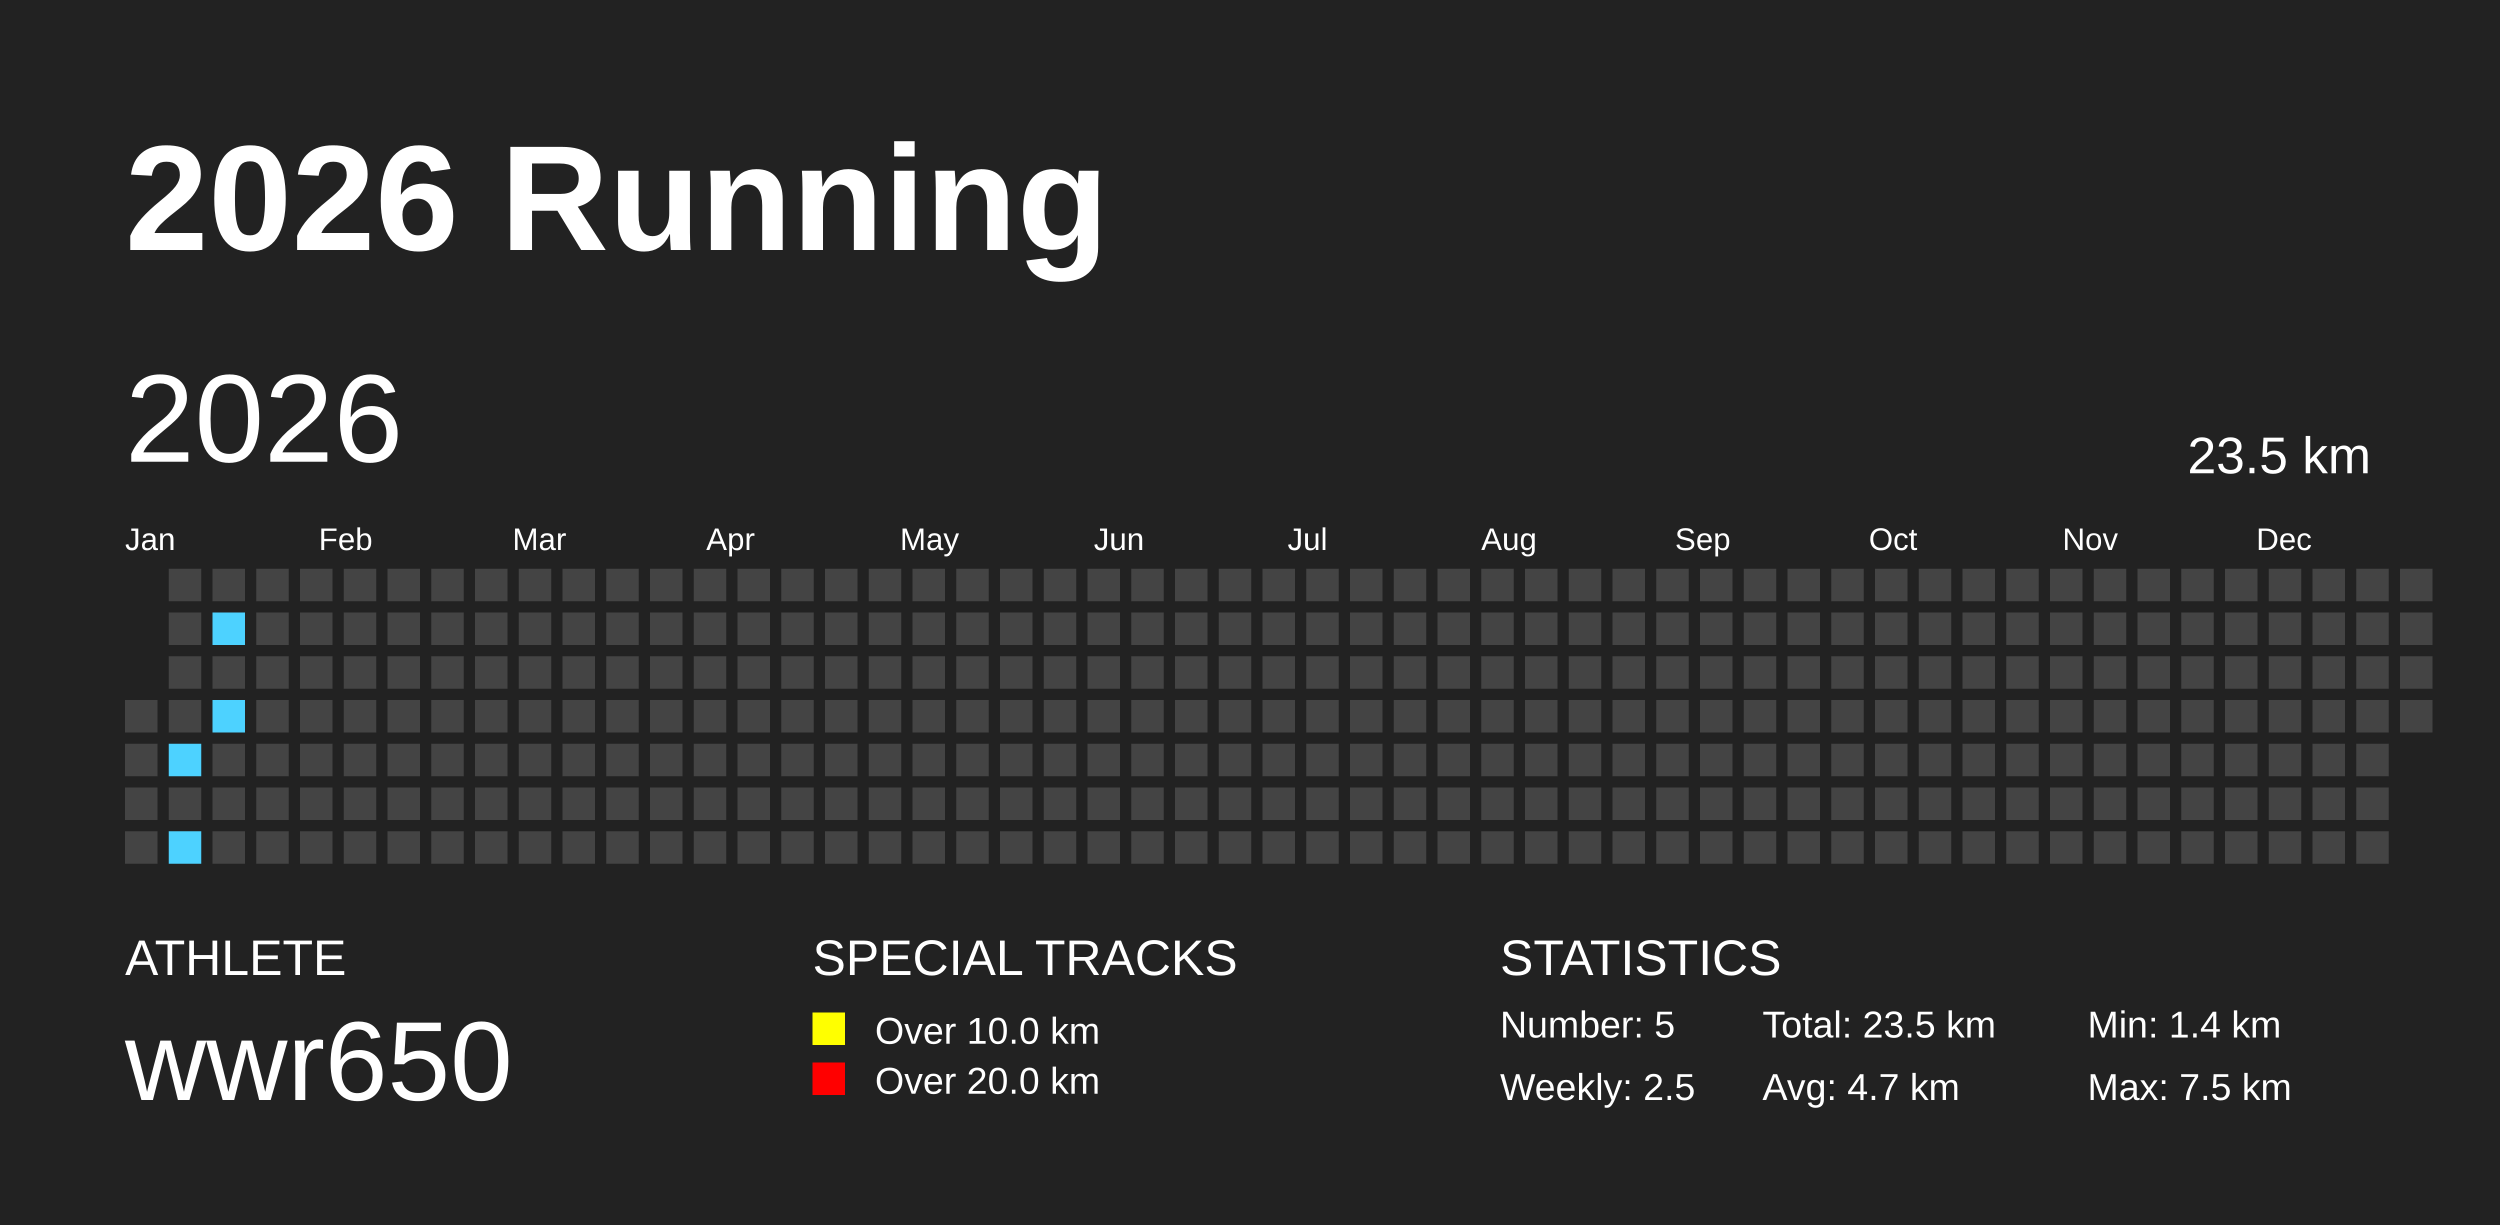
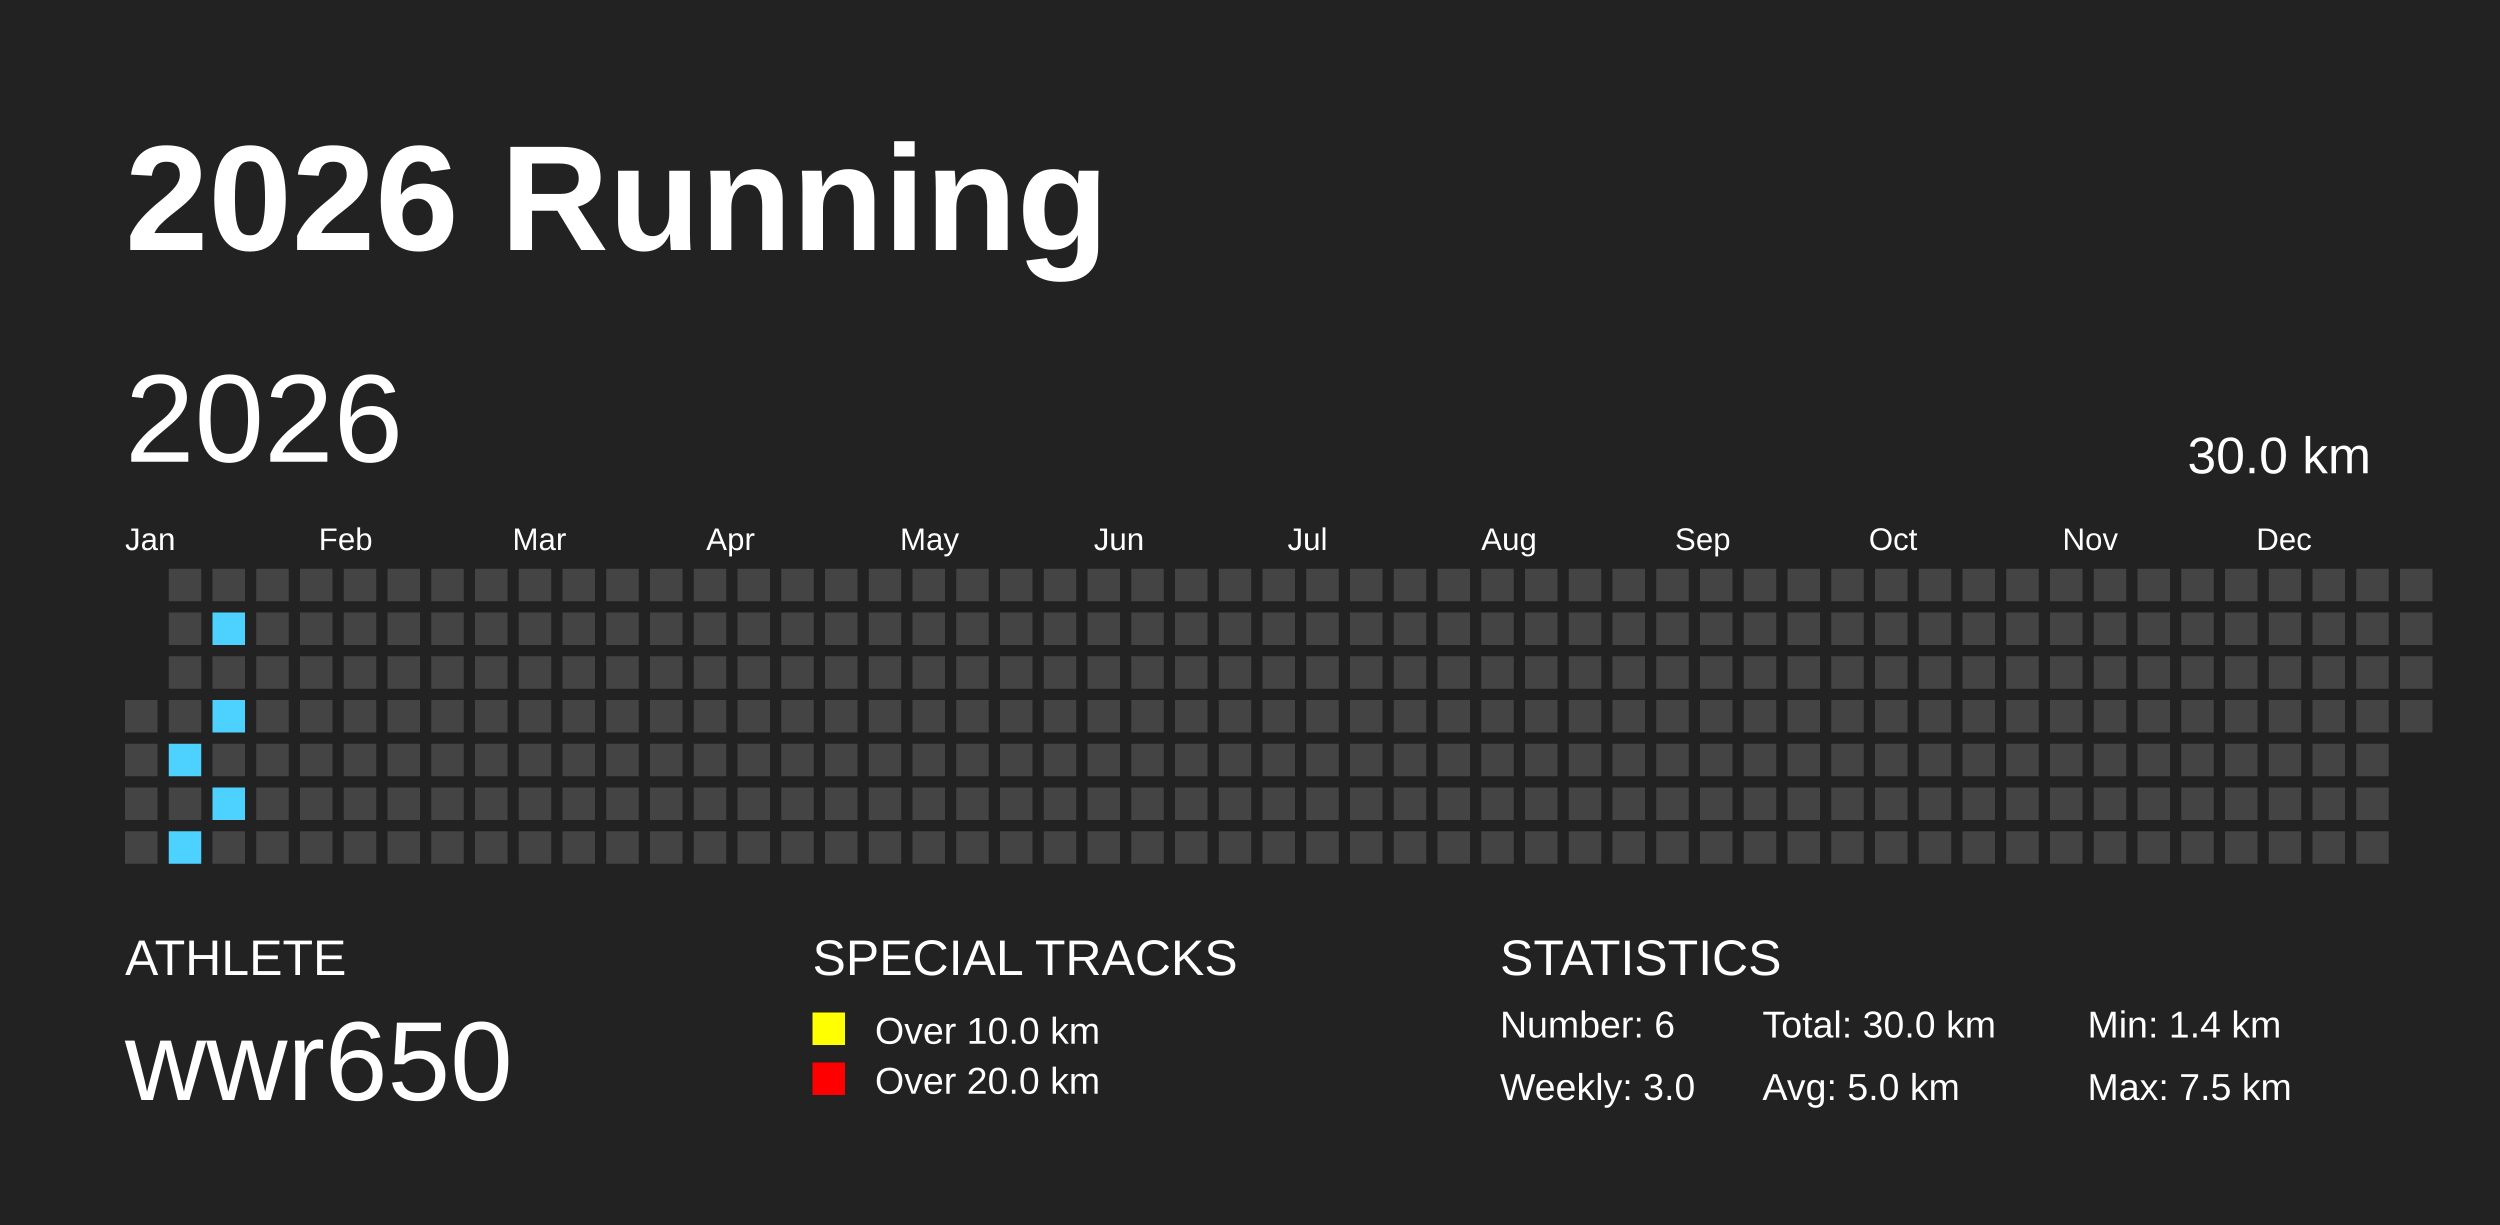
<svg xmlns="http://www.w3.org/2000/svg" baseProfile="full" height="98mm" version="1.1" viewBox="0,0,200,98" width="200mm">
  <defs />
  <rect fill="#222222" height="98" width="200" x="0" y="0" />
  <text fill="#FFFFFF" style="font-size:12px; font-family:Arial; font-weight:bold;" x="10" y="20">2026 Running</text>
  <text fill="#FFFFFF" style="font-size:4px; font-family:Arial" x="10" y="78">ATHLETE</text>
  <text fill="#FFFFFF" style="font-size:9px; font-family:Arial" x="10" y="88">wwr650</text>
  <text fill="#FFFFFF" style="font-size:4px; font-family:Arial" x="65" y="78">SPECIAL TRACKS</text>
  <rect fill="yellow" height="2.6" width="2.6" x="65" y="81" />
  <text fill="#FFFFFF" style="font-size:3px; font-family:Arial" x="70" y="83.5">Over 10.0 km</text>
  <rect fill="red" height="2.6" width="2.6" x="65" y="85" />
  <text fill="#FFFFFF" style="font-size:3px; font-family:Arial" x="70" y="87.5">Over 20.0 km</text>
  <text fill="#FFFFFF" style="font-size:4px; font-family:Arial" x="120" y="78">STATISTICS</text>
-   <text fill="#FFFFFF" style="font-size:3px; font-family:Arial" x="120" y="83">Number: 5</text>
-   <text fill="#FFFFFF" style="font-size:3px; font-family:Arial" x="120" y="88">Weekly: 2.5</text>
-   <text fill="#FFFFFF" style="font-size:3px; font-family:Arial" x="141" y="83">Total: 23.5 km</text>
-   <text fill="#FFFFFF" style="font-size:3px; font-family:Arial" x="141" y="88">Avg: 4.7 km</text>
+   <text fill="#FFFFFF" style="font-size:3px; font-family:Arial" x="120" y="83">Number: 6</text>
+   <text fill="#FFFFFF" style="font-size:3px; font-family:Arial" x="120" y="88">Weekly: 3.0</text>
+   <text fill="#FFFFFF" style="font-size:3px; font-family:Arial" x="141" y="83">Total: 30.0 km</text>
+   <text fill="#FFFFFF" style="font-size:3px; font-family:Arial" x="141" y="88">Avg: 5.0 km</text>
  <text fill="#FFFFFF" style="font-size:3px; font-family:Arial" x="167" y="83">Min: 1.4 km</text>
  <text fill="#FFFFFF" style="font-size:3px; font-family:Arial" x="167" y="88">Max: 7.5 km</text>
  <text dominant-baseline="hanging" fill="#FFFFFF" style="font-size:10.0px; font-family:Arial;" x="10" y="30">2026</text>
-   <text dominant-baseline="hanging" fill="#FFFFFF" style="font-size:4.125px; font-family:Arial;" x="175" y="35">23.5 km</text>
+   <text dominant-baseline="hanging" fill="#FFFFFF" style="font-size:4.125px; font-family:Arial;" x="175" y="35">30.0 km</text>
  <text fill="#FFFFFF" style="font-size:2.5px; font-family:Arial" x="10.0" y="44">Jan</text>
  <text fill="#FFFFFF" style="font-size:2.5px; font-family:Arial" x="25.5" y="44">Feb</text>
  <text fill="#FFFFFF" style="font-size:2.5px; font-family:Arial" x="41.0" y="44">Mar</text>
  <text fill="#FFFFFF" style="font-size:2.5px; font-family:Arial" x="56.5" y="44">Apr</text>
  <text fill="#FFFFFF" style="font-size:2.5px; font-family:Arial" x="72.0" y="44">May</text>
  <text fill="#FFFFFF" style="font-size:2.5px; font-family:Arial" x="87.5" y="44">Jun</text>
  <text fill="#FFFFFF" style="font-size:2.5px; font-family:Arial" x="103.0" y="44">Jul</text>
  <text fill="#FFFFFF" style="font-size:2.5px; font-family:Arial" x="118.5" y="44">Aug</text>
  <text fill="#FFFFFF" style="font-size:2.5px; font-family:Arial" x="134.0" y="44">Sep</text>
  <text fill="#FFFFFF" style="font-size:2.5px; font-family:Arial" x="149.5" y="44">Oct</text>
  <text fill="#FFFFFF" style="font-size:2.5px; font-family:Arial" x="165.0" y="44">Nov</text>
  <text fill="#FFFFFF" style="font-size:2.5px; font-family:Arial" x="180.5" y="44">Dec</text>
  <rect fill="#444444" height="2.6" width="2.6" x="10.0" y="56.0" />
  <rect fill="#444444" height="2.6" width="2.6" x="10.0" y="59.5" />
  <rect fill="#444444" height="2.6" width="2.6" x="10.0" y="63.0" />
  <rect fill="#444444" height="2.6" width="2.6" x="10.0" y="66.5" />
  <rect fill="#444444" height="2.6" width="2.6" x="13.5" y="45.5" />
  <rect fill="#444444" height="2.6" width="2.6" x="13.5" y="49.0" />
  <rect fill="#444444" height="2.6" width="2.6" x="13.5" y="52.5" />
  <rect fill="#444444" height="2.6" width="2.6" x="13.5" y="56.0" />
  <rect fill="#4DD2FF" height="2.6" width="2.6" x="13.5" y="59.5" />
  <rect fill="#444444" height="2.6" width="2.6" x="13.5" y="63.0" />
  <rect fill="#4DD2FF" height="2.6" width="2.6" x="13.5" y="66.5" />
  <rect fill="#444444" height="2.6" width="2.6" x="17.0" y="45.5" />
  <rect fill="#4DD2FF" height="2.6" width="2.6" x="17.0" y="49.0" />
  <rect fill="#444444" height="2.6" width="2.6" x="17.0" y="52.5" />
  <rect fill="#4DD2FF" height="2.6" width="2.6" x="17.0" y="56.0" />
  <rect fill="#444444" height="2.6" width="2.6" x="17.0" y="59.5" />
-   <rect fill="#444444" height="2.6" width="2.6" x="17.0" y="63.0" />
+   <rect fill="#4DD2FF" height="2.6" width="2.6" x="17.0" y="63.0" />
  <rect fill="#444444" height="2.6" width="2.6" x="17.0" y="66.5" />
  <rect fill="#444444" height="2.6" width="2.6" x="20.5" y="45.5" />
  <rect fill="#444444" height="2.6" width="2.6" x="20.5" y="49.0" />
  <rect fill="#444444" height="2.6" width="2.6" x="20.5" y="52.5" />
  <rect fill="#444444" height="2.6" width="2.6" x="20.5" y="56.0" />
  <rect fill="#444444" height="2.6" width="2.6" x="20.5" y="59.5" />
  <rect fill="#444444" height="2.6" width="2.6" x="20.5" y="63.0" />
  <rect fill="#444444" height="2.6" width="2.6" x="20.5" y="66.5" />
  <rect fill="#444444" height="2.6" width="2.6" x="24.0" y="45.5" />
  <rect fill="#444444" height="2.6" width="2.6" x="24.0" y="49.0" />
  <rect fill="#444444" height="2.6" width="2.6" x="24.0" y="52.5" />
  <rect fill="#444444" height="2.6" width="2.6" x="24.0" y="56.0" />
  <rect fill="#444444" height="2.6" width="2.6" x="24.0" y="59.5" />
  <rect fill="#444444" height="2.6" width="2.6" x="24.0" y="63.0" />
  <rect fill="#444444" height="2.6" width="2.6" x="24.0" y="66.5" />
  <rect fill="#444444" height="2.6" width="2.6" x="27.5" y="45.5" />
  <rect fill="#444444" height="2.6" width="2.6" x="27.5" y="49.0" />
  <rect fill="#444444" height="2.6" width="2.6" x="27.5" y="52.5" />
  <rect fill="#444444" height="2.6" width="2.6" x="27.5" y="56.0" />
  <rect fill="#444444" height="2.6" width="2.6" x="27.5" y="59.5" />
  <rect fill="#444444" height="2.6" width="2.6" x="27.5" y="63.0" />
  <rect fill="#444444" height="2.6" width="2.6" x="27.5" y="66.5" />
  <rect fill="#444444" height="2.6" width="2.6" x="31.0" y="45.5" />
  <rect fill="#444444" height="2.6" width="2.6" x="31.0" y="49.0" />
  <rect fill="#444444" height="2.6" width="2.6" x="31.0" y="52.5" />
  <rect fill="#444444" height="2.6" width="2.6" x="31.0" y="56.0" />
  <rect fill="#444444" height="2.6" width="2.6" x="31.0" y="59.5" />
  <rect fill="#444444" height="2.6" width="2.6" x="31.0" y="63.0" />
  <rect fill="#444444" height="2.6" width="2.6" x="31.0" y="66.5" />
  <rect fill="#444444" height="2.6" width="2.6" x="34.5" y="45.5" />
  <rect fill="#444444" height="2.6" width="2.6" x="34.5" y="49.0" />
  <rect fill="#444444" height="2.6" width="2.6" x="34.5" y="52.5" />
  <rect fill="#444444" height="2.6" width="2.6" x="34.5" y="56.0" />
  <rect fill="#444444" height="2.6" width="2.6" x="34.5" y="59.5" />
  <rect fill="#444444" height="2.6" width="2.6" x="34.5" y="63.0" />
  <rect fill="#444444" height="2.6" width="2.6" x="34.5" y="66.5" />
  <rect fill="#444444" height="2.6" width="2.6" x="38.0" y="45.5" />
  <rect fill="#444444" height="2.6" width="2.6" x="38.0" y="49.0" />
  <rect fill="#444444" height="2.6" width="2.6" x="38.0" y="52.5" />
  <rect fill="#444444" height="2.6" width="2.6" x="38.0" y="56.0" />
  <rect fill="#444444" height="2.6" width="2.6" x="38.0" y="59.5" />
  <rect fill="#444444" height="2.6" width="2.6" x="38.0" y="63.0" />
  <rect fill="#444444" height="2.6" width="2.6" x="38.0" y="66.5" />
  <rect fill="#444444" height="2.6" width="2.6" x="41.5" y="45.5" />
  <rect fill="#444444" height="2.6" width="2.6" x="41.5" y="49.0" />
  <rect fill="#444444" height="2.6" width="2.6" x="41.5" y="52.5" />
  <rect fill="#444444" height="2.6" width="2.6" x="41.5" y="56.0" />
  <rect fill="#444444" height="2.6" width="2.6" x="41.5" y="59.5" />
  <rect fill="#444444" height="2.6" width="2.6" x="41.5" y="63.0" />
  <rect fill="#444444" height="2.6" width="2.6" x="41.5" y="66.5" />
  <rect fill="#444444" height="2.6" width="2.6" x="45.0" y="45.5" />
  <rect fill="#444444" height="2.6" width="2.6" x="45.0" y="49.0" />
  <rect fill="#444444" height="2.6" width="2.6" x="45.0" y="52.5" />
  <rect fill="#444444" height="2.6" width="2.6" x="45.0" y="56.0" />
  <rect fill="#444444" height="2.6" width="2.6" x="45.0" y="59.5" />
  <rect fill="#444444" height="2.6" width="2.6" x="45.0" y="63.0" />
  <rect fill="#444444" height="2.6" width="2.6" x="45.0" y="66.5" />
  <rect fill="#444444" height="2.6" width="2.6" x="48.5" y="45.5" />
  <rect fill="#444444" height="2.6" width="2.6" x="48.5" y="49.0" />
  <rect fill="#444444" height="2.6" width="2.6" x="48.5" y="52.5" />
  <rect fill="#444444" height="2.6" width="2.6" x="48.5" y="56.0" />
  <rect fill="#444444" height="2.6" width="2.6" x="48.5" y="59.5" />
  <rect fill="#444444" height="2.6" width="2.6" x="48.5" y="63.0" />
  <rect fill="#444444" height="2.6" width="2.6" x="48.5" y="66.5" />
  <rect fill="#444444" height="2.6" width="2.6" x="52.0" y="45.5" />
  <rect fill="#444444" height="2.6" width="2.6" x="52.0" y="49.0" />
  <rect fill="#444444" height="2.6" width="2.6" x="52.0" y="52.5" />
  <rect fill="#444444" height="2.6" width="2.6" x="52.0" y="56.0" />
  <rect fill="#444444" height="2.6" width="2.6" x="52.0" y="59.5" />
  <rect fill="#444444" height="2.6" width="2.6" x="52.0" y="63.0" />
  <rect fill="#444444" height="2.6" width="2.6" x="52.0" y="66.5" />
  <rect fill="#444444" height="2.6" width="2.6" x="55.5" y="45.5" />
  <rect fill="#444444" height="2.6" width="2.6" x="55.5" y="49.0" />
  <rect fill="#444444" height="2.6" width="2.6" x="55.5" y="52.5" />
  <rect fill="#444444" height="2.6" width="2.6" x="55.5" y="56.0" />
  <rect fill="#444444" height="2.6" width="2.6" x="55.5" y="59.5" />
  <rect fill="#444444" height="2.6" width="2.6" x="55.5" y="63.0" />
  <rect fill="#444444" height="2.6" width="2.6" x="55.5" y="66.5" />
  <rect fill="#444444" height="2.6" width="2.6" x="59.0" y="45.5" />
  <rect fill="#444444" height="2.6" width="2.6" x="59.0" y="49.0" />
  <rect fill="#444444" height="2.6" width="2.6" x="59.0" y="52.5" />
  <rect fill="#444444" height="2.6" width="2.6" x="59.0" y="56.0" />
  <rect fill="#444444" height="2.6" width="2.6" x="59.0" y="59.5" />
  <rect fill="#444444" height="2.6" width="2.6" x="59.0" y="63.0" />
  <rect fill="#444444" height="2.6" width="2.6" x="59.0" y="66.5" />
  <rect fill="#444444" height="2.6" width="2.6" x="62.5" y="45.5" />
  <rect fill="#444444" height="2.6" width="2.6" x="62.5" y="49.0" />
  <rect fill="#444444" height="2.6" width="2.6" x="62.5" y="52.5" />
  <rect fill="#444444" height="2.6" width="2.6" x="62.5" y="56.0" />
  <rect fill="#444444" height="2.6" width="2.6" x="62.5" y="59.5" />
  <rect fill="#444444" height="2.6" width="2.6" x="62.5" y="63.0" />
  <rect fill="#444444" height="2.6" width="2.6" x="62.5" y="66.5" />
  <rect fill="#444444" height="2.6" width="2.6" x="66.0" y="45.5" />
  <rect fill="#444444" height="2.6" width="2.6" x="66.0" y="49.0" />
  <rect fill="#444444" height="2.6" width="2.6" x="66.0" y="52.5" />
  <rect fill="#444444" height="2.6" width="2.6" x="66.0" y="56.0" />
  <rect fill="#444444" height="2.6" width="2.6" x="66.0" y="59.5" />
  <rect fill="#444444" height="2.6" width="2.6" x="66.0" y="63.0" />
  <rect fill="#444444" height="2.6" width="2.6" x="66.0" y="66.5" />
  <rect fill="#444444" height="2.6" width="2.6" x="69.5" y="45.5" />
  <rect fill="#444444" height="2.6" width="2.6" x="69.5" y="49.0" />
  <rect fill="#444444" height="2.6" width="2.6" x="69.5" y="52.5" />
  <rect fill="#444444" height="2.6" width="2.6" x="69.5" y="56.0" />
  <rect fill="#444444" height="2.6" width="2.6" x="69.5" y="59.5" />
  <rect fill="#444444" height="2.6" width="2.6" x="69.5" y="63.0" />
  <rect fill="#444444" height="2.6" width="2.6" x="69.5" y="66.5" />
  <rect fill="#444444" height="2.6" width="2.6" x="73.0" y="45.5" />
  <rect fill="#444444" height="2.6" width="2.6" x="73.0" y="49.0" />
  <rect fill="#444444" height="2.6" width="2.6" x="73.0" y="52.5" />
  <rect fill="#444444" height="2.6" width="2.6" x="73.0" y="56.0" />
  <rect fill="#444444" height="2.6" width="2.6" x="73.0" y="59.5" />
  <rect fill="#444444" height="2.6" width="2.6" x="73.0" y="63.0" />
  <rect fill="#444444" height="2.6" width="2.6" x="73.0" y="66.5" />
  <rect fill="#444444" height="2.6" width="2.6" x="76.5" y="45.5" />
  <rect fill="#444444" height="2.6" width="2.6" x="76.5" y="49.0" />
  <rect fill="#444444" height="2.6" width="2.6" x="76.5" y="52.5" />
  <rect fill="#444444" height="2.6" width="2.6" x="76.5" y="56.0" />
  <rect fill="#444444" height="2.6" width="2.6" x="76.5" y="59.5" />
  <rect fill="#444444" height="2.6" width="2.6" x="76.5" y="63.0" />
  <rect fill="#444444" height="2.6" width="2.6" x="76.5" y="66.5" />
  <rect fill="#444444" height="2.6" width="2.6" x="80.0" y="45.5" />
  <rect fill="#444444" height="2.6" width="2.6" x="80.0" y="49.0" />
  <rect fill="#444444" height="2.6" width="2.6" x="80.0" y="52.5" />
  <rect fill="#444444" height="2.6" width="2.6" x="80.0" y="56.0" />
  <rect fill="#444444" height="2.6" width="2.6" x="80.0" y="59.5" />
  <rect fill="#444444" height="2.6" width="2.6" x="80.0" y="63.0" />
  <rect fill="#444444" height="2.6" width="2.6" x="80.0" y="66.5" />
  <rect fill="#444444" height="2.6" width="2.6" x="83.5" y="45.5" />
  <rect fill="#444444" height="2.6" width="2.6" x="83.5" y="49.0" />
  <rect fill="#444444" height="2.6" width="2.6" x="83.5" y="52.5" />
  <rect fill="#444444" height="2.6" width="2.6" x="83.5" y="56.0" />
  <rect fill="#444444" height="2.6" width="2.6" x="83.5" y="59.5" />
  <rect fill="#444444" height="2.6" width="2.6" x="83.5" y="63.0" />
  <rect fill="#444444" height="2.6" width="2.6" x="83.5" y="66.5" />
  <rect fill="#444444" height="2.6" width="2.6" x="87.0" y="45.5" />
  <rect fill="#444444" height="2.6" width="2.6" x="87.0" y="49.0" />
  <rect fill="#444444" height="2.6" width="2.6" x="87.0" y="52.5" />
  <rect fill="#444444" height="2.6" width="2.6" x="87.0" y="56.0" />
  <rect fill="#444444" height="2.6" width="2.6" x="87.0" y="59.5" />
  <rect fill="#444444" height="2.6" width="2.6" x="87.0" y="63.0" />
  <rect fill="#444444" height="2.6" width="2.6" x="87.0" y="66.5" />
  <rect fill="#444444" height="2.6" width="2.6" x="90.5" y="45.5" />
  <rect fill="#444444" height="2.6" width="2.6" x="90.5" y="49.0" />
  <rect fill="#444444" height="2.6" width="2.6" x="90.5" y="52.5" />
  <rect fill="#444444" height="2.6" width="2.6" x="90.5" y="56.0" />
  <rect fill="#444444" height="2.6" width="2.6" x="90.5" y="59.5" />
  <rect fill="#444444" height="2.6" width="2.6" x="90.5" y="63.0" />
  <rect fill="#444444" height="2.6" width="2.6" x="90.5" y="66.5" />
  <rect fill="#444444" height="2.6" width="2.6" x="94.0" y="45.5" />
  <rect fill="#444444" height="2.6" width="2.6" x="94.0" y="49.0" />
  <rect fill="#444444" height="2.6" width="2.6" x="94.0" y="52.5" />
  <rect fill="#444444" height="2.6" width="2.6" x="94.0" y="56.0" />
  <rect fill="#444444" height="2.6" width="2.6" x="94.0" y="59.5" />
  <rect fill="#444444" height="2.6" width="2.6" x="94.0" y="63.0" />
  <rect fill="#444444" height="2.6" width="2.6" x="94.0" y="66.5" />
  <rect fill="#444444" height="2.6" width="2.6" x="97.5" y="45.5" />
  <rect fill="#444444" height="2.6" width="2.6" x="97.5" y="49.0" />
  <rect fill="#444444" height="2.6" width="2.6" x="97.5" y="52.5" />
  <rect fill="#444444" height="2.6" width="2.6" x="97.5" y="56.0" />
  <rect fill="#444444" height="2.6" width="2.6" x="97.5" y="59.5" />
  <rect fill="#444444" height="2.6" width="2.6" x="97.5" y="63.0" />
  <rect fill="#444444" height="2.6" width="2.6" x="97.5" y="66.5" />
  <rect fill="#444444" height="2.6" width="2.6" x="101.0" y="45.5" />
  <rect fill="#444444" height="2.6" width="2.6" x="101.0" y="49.0" />
  <rect fill="#444444" height="2.6" width="2.6" x="101.0" y="52.5" />
  <rect fill="#444444" height="2.6" width="2.6" x="101.0" y="56.0" />
  <rect fill="#444444" height="2.6" width="2.6" x="101.0" y="59.5" />
  <rect fill="#444444" height="2.6" width="2.6" x="101.0" y="63.0" />
  <rect fill="#444444" height="2.6" width="2.6" x="101.0" y="66.5" />
  <rect fill="#444444" height="2.6" width="2.6" x="104.5" y="45.5" />
  <rect fill="#444444" height="2.6" width="2.6" x="104.5" y="49.0" />
  <rect fill="#444444" height="2.6" width="2.6" x="104.5" y="52.5" />
  <rect fill="#444444" height="2.6" width="2.6" x="104.5" y="56.0" />
  <rect fill="#444444" height="2.6" width="2.6" x="104.5" y="59.5" />
  <rect fill="#444444" height="2.6" width="2.6" x="104.5" y="63.0" />
  <rect fill="#444444" height="2.6" width="2.6" x="104.5" y="66.5" />
  <rect fill="#444444" height="2.6" width="2.6" x="108.0" y="45.5" />
  <rect fill="#444444" height="2.6" width="2.6" x="108.0" y="49.0" />
  <rect fill="#444444" height="2.6" width="2.6" x="108.0" y="52.5" />
  <rect fill="#444444" height="2.6" width="2.6" x="108.0" y="56.0" />
  <rect fill="#444444" height="2.6" width="2.6" x="108.0" y="59.5" />
  <rect fill="#444444" height="2.6" width="2.6" x="108.0" y="63.0" />
  <rect fill="#444444" height="2.6" width="2.6" x="108.0" y="66.5" />
  <rect fill="#444444" height="2.6" width="2.6" x="111.5" y="45.5" />
  <rect fill="#444444" height="2.6" width="2.6" x="111.5" y="49.0" />
  <rect fill="#444444" height="2.6" width="2.6" x="111.5" y="52.5" />
  <rect fill="#444444" height="2.6" width="2.6" x="111.5" y="56.0" />
  <rect fill="#444444" height="2.6" width="2.6" x="111.5" y="59.5" />
  <rect fill="#444444" height="2.6" width="2.6" x="111.5" y="63.0" />
  <rect fill="#444444" height="2.6" width="2.6" x="111.5" y="66.5" />
  <rect fill="#444444" height="2.6" width="2.6" x="115.0" y="45.5" />
  <rect fill="#444444" height="2.6" width="2.6" x="115.0" y="49.0" />
  <rect fill="#444444" height="2.6" width="2.6" x="115.0" y="52.5" />
  <rect fill="#444444" height="2.6" width="2.6" x="115.0" y="56.0" />
  <rect fill="#444444" height="2.6" width="2.6" x="115.0" y="59.5" />
  <rect fill="#444444" height="2.6" width="2.6" x="115.0" y="63.0" />
  <rect fill="#444444" height="2.6" width="2.6" x="115.0" y="66.5" />
  <rect fill="#444444" height="2.6" width="2.6" x="118.5" y="45.5" />
  <rect fill="#444444" height="2.6" width="2.6" x="118.5" y="49.0" />
  <rect fill="#444444" height="2.6" width="2.6" x="118.5" y="52.5" />
  <rect fill="#444444" height="2.6" width="2.6" x="118.5" y="56.0" />
  <rect fill="#444444" height="2.6" width="2.6" x="118.5" y="59.5" />
  <rect fill="#444444" height="2.6" width="2.6" x="118.5" y="63.0" />
  <rect fill="#444444" height="2.6" width="2.6" x="118.5" y="66.5" />
  <rect fill="#444444" height="2.6" width="2.6" x="122.0" y="45.5" />
  <rect fill="#444444" height="2.6" width="2.6" x="122.0" y="49.0" />
  <rect fill="#444444" height="2.6" width="2.6" x="122.0" y="52.5" />
  <rect fill="#444444" height="2.6" width="2.6" x="122.0" y="56.0" />
  <rect fill="#444444" height="2.6" width="2.6" x="122.0" y="59.5" />
  <rect fill="#444444" height="2.6" width="2.6" x="122.0" y="63.0" />
  <rect fill="#444444" height="2.6" width="2.6" x="122.0" y="66.5" />
  <rect fill="#444444" height="2.6" width="2.6" x="125.5" y="45.5" />
  <rect fill="#444444" height="2.6" width="2.6" x="125.5" y="49.0" />
  <rect fill="#444444" height="2.6" width="2.6" x="125.5" y="52.5" />
  <rect fill="#444444" height="2.6" width="2.6" x="125.5" y="56.0" />
  <rect fill="#444444" height="2.6" width="2.6" x="125.5" y="59.5" />
  <rect fill="#444444" height="2.6" width="2.6" x="125.5" y="63.0" />
  <rect fill="#444444" height="2.6" width="2.6" x="125.5" y="66.5" />
  <rect fill="#444444" height="2.6" width="2.6" x="129.0" y="45.5" />
  <rect fill="#444444" height="2.6" width="2.6" x="129.0" y="49.0" />
  <rect fill="#444444" height="2.6" width="2.6" x="129.0" y="52.5" />
  <rect fill="#444444" height="2.6" width="2.6" x="129.0" y="56.0" />
  <rect fill="#444444" height="2.6" width="2.6" x="129.0" y="59.5" />
  <rect fill="#444444" height="2.6" width="2.6" x="129.0" y="63.0" />
  <rect fill="#444444" height="2.6" width="2.6" x="129.0" y="66.5" />
  <rect fill="#444444" height="2.6" width="2.6" x="132.5" y="45.5" />
  <rect fill="#444444" height="2.6" width="2.6" x="132.5" y="49.0" />
  <rect fill="#444444" height="2.6" width="2.6" x="132.5" y="52.5" />
  <rect fill="#444444" height="2.6" width="2.6" x="132.5" y="56.0" />
  <rect fill="#444444" height="2.6" width="2.6" x="132.5" y="59.5" />
  <rect fill="#444444" height="2.6" width="2.6" x="132.5" y="63.0" />
  <rect fill="#444444" height="2.6" width="2.6" x="132.5" y="66.5" />
  <rect fill="#444444" height="2.6" width="2.6" x="136.0" y="45.5" />
  <rect fill="#444444" height="2.6" width="2.6" x="136.0" y="49.0" />
  <rect fill="#444444" height="2.6" width="2.6" x="136.0" y="52.5" />
  <rect fill="#444444" height="2.6" width="2.6" x="136.0" y="56.0" />
  <rect fill="#444444" height="2.6" width="2.6" x="136.0" y="59.5" />
  <rect fill="#444444" height="2.6" width="2.6" x="136.0" y="63.0" />
  <rect fill="#444444" height="2.6" width="2.6" x="136.0" y="66.5" />
  <rect fill="#444444" height="2.6" width="2.6" x="139.5" y="45.5" />
  <rect fill="#444444" height="2.6" width="2.6" x="139.5" y="49.0" />
  <rect fill="#444444" height="2.6" width="2.6" x="139.5" y="52.5" />
  <rect fill="#444444" height="2.6" width="2.6" x="139.5" y="56.0" />
  <rect fill="#444444" height="2.6" width="2.6" x="139.5" y="59.5" />
  <rect fill="#444444" height="2.6" width="2.6" x="139.5" y="63.0" />
  <rect fill="#444444" height="2.6" width="2.6" x="139.5" y="66.5" />
  <rect fill="#444444" height="2.6" width="2.6" x="143.0" y="45.5" />
  <rect fill="#444444" height="2.6" width="2.6" x="143.0" y="49.0" />
  <rect fill="#444444" height="2.6" width="2.6" x="143.0" y="52.5" />
  <rect fill="#444444" height="2.6" width="2.6" x="143.0" y="56.0" />
  <rect fill="#444444" height="2.6" width="2.6" x="143.0" y="59.5" />
  <rect fill="#444444" height="2.6" width="2.6" x="143.0" y="63.0" />
  <rect fill="#444444" height="2.6" width="2.6" x="143.0" y="66.5" />
  <rect fill="#444444" height="2.6" width="2.6" x="146.5" y="45.5" />
  <rect fill="#444444" height="2.6" width="2.6" x="146.5" y="49.0" />
  <rect fill="#444444" height="2.6" width="2.6" x="146.5" y="52.5" />
  <rect fill="#444444" height="2.6" width="2.6" x="146.5" y="56.0" />
  <rect fill="#444444" height="2.6" width="2.6" x="146.5" y="59.5" />
  <rect fill="#444444" height="2.6" width="2.6" x="146.5" y="63.0" />
  <rect fill="#444444" height="2.6" width="2.6" x="146.5" y="66.5" />
  <rect fill="#444444" height="2.6" width="2.6" x="150.0" y="45.5" />
  <rect fill="#444444" height="2.6" width="2.6" x="150.0" y="49.0" />
  <rect fill="#444444" height="2.6" width="2.6" x="150.0" y="52.5" />
  <rect fill="#444444" height="2.6" width="2.6" x="150.0" y="56.0" />
  <rect fill="#444444" height="2.6" width="2.6" x="150.0" y="59.5" />
  <rect fill="#444444" height="2.6" width="2.6" x="150.0" y="63.0" />
  <rect fill="#444444" height="2.6" width="2.6" x="150.0" y="66.5" />
  <rect fill="#444444" height="2.6" width="2.6" x="153.5" y="45.5" />
  <rect fill="#444444" height="2.6" width="2.6" x="153.5" y="49.0" />
  <rect fill="#444444" height="2.6" width="2.6" x="153.5" y="52.5" />
  <rect fill="#444444" height="2.6" width="2.6" x="153.5" y="56.0" />
  <rect fill="#444444" height="2.6" width="2.6" x="153.5" y="59.5" />
  <rect fill="#444444" height="2.6" width="2.6" x="153.5" y="63.0" />
  <rect fill="#444444" height="2.6" width="2.6" x="153.5" y="66.5" />
  <rect fill="#444444" height="2.6" width="2.6" x="157.0" y="45.5" />
  <rect fill="#444444" height="2.6" width="2.6" x="157.0" y="49.0" />
  <rect fill="#444444" height="2.6" width="2.6" x="157.0" y="52.5" />
  <rect fill="#444444" height="2.6" width="2.6" x="157.0" y="56.0" />
  <rect fill="#444444" height="2.6" width="2.6" x="157.0" y="59.5" />
  <rect fill="#444444" height="2.6" width="2.6" x="157.0" y="63.0" />
  <rect fill="#444444" height="2.6" width="2.6" x="157.0" y="66.5" />
  <rect fill="#444444" height="2.6" width="2.6" x="160.5" y="45.5" />
  <rect fill="#444444" height="2.6" width="2.6" x="160.5" y="49.0" />
  <rect fill="#444444" height="2.6" width="2.6" x="160.5" y="52.5" />
  <rect fill="#444444" height="2.6" width="2.6" x="160.5" y="56.0" />
  <rect fill="#444444" height="2.6" width="2.6" x="160.5" y="59.5" />
  <rect fill="#444444" height="2.6" width="2.6" x="160.5" y="63.0" />
  <rect fill="#444444" height="2.6" width="2.6" x="160.5" y="66.5" />
  <rect fill="#444444" height="2.6" width="2.6" x="164.0" y="45.5" />
  <rect fill="#444444" height="2.6" width="2.6" x="164.0" y="49.0" />
  <rect fill="#444444" height="2.6" width="2.6" x="164.0" y="52.5" />
  <rect fill="#444444" height="2.6" width="2.6" x="164.0" y="56.0" />
  <rect fill="#444444" height="2.6" width="2.6" x="164.0" y="59.5" />
  <rect fill="#444444" height="2.6" width="2.6" x="164.0" y="63.0" />
  <rect fill="#444444" height="2.6" width="2.6" x="164.0" y="66.5" />
  <rect fill="#444444" height="2.6" width="2.6" x="167.5" y="45.5" />
  <rect fill="#444444" height="2.6" width="2.6" x="167.5" y="49.0" />
  <rect fill="#444444" height="2.6" width="2.6" x="167.5" y="52.5" />
  <rect fill="#444444" height="2.6" width="2.6" x="167.5" y="56.0" />
  <rect fill="#444444" height="2.6" width="2.6" x="167.5" y="59.5" />
  <rect fill="#444444" height="2.6" width="2.6" x="167.5" y="63.0" />
  <rect fill="#444444" height="2.6" width="2.6" x="167.5" y="66.5" />
  <rect fill="#444444" height="2.6" width="2.6" x="171.0" y="45.5" />
  <rect fill="#444444" height="2.6" width="2.6" x="171.0" y="49.0" />
  <rect fill="#444444" height="2.6" width="2.6" x="171.0" y="52.5" />
  <rect fill="#444444" height="2.6" width="2.6" x="171.0" y="56.0" />
  <rect fill="#444444" height="2.6" width="2.6" x="171.0" y="59.5" />
  <rect fill="#444444" height="2.6" width="2.6" x="171.0" y="63.0" />
  <rect fill="#444444" height="2.6" width="2.6" x="171.0" y="66.5" />
  <rect fill="#444444" height="2.6" width="2.6" x="174.5" y="45.5" />
  <rect fill="#444444" height="2.6" width="2.6" x="174.5" y="49.0" />
  <rect fill="#444444" height="2.6" width="2.6" x="174.5" y="52.5" />
  <rect fill="#444444" height="2.6" width="2.6" x="174.5" y="56.0" />
  <rect fill="#444444" height="2.6" width="2.6" x="174.5" y="59.5" />
  <rect fill="#444444" height="2.6" width="2.6" x="174.5" y="63.0" />
  <rect fill="#444444" height="2.6" width="2.6" x="174.5" y="66.5" />
  <rect fill="#444444" height="2.6" width="2.6" x="178.0" y="45.5" />
  <rect fill="#444444" height="2.6" width="2.6" x="178.0" y="49.0" />
  <rect fill="#444444" height="2.6" width="2.6" x="178.0" y="52.5" />
  <rect fill="#444444" height="2.6" width="2.6" x="178.0" y="56.0" />
  <rect fill="#444444" height="2.6" width="2.6" x="178.0" y="59.5" />
  <rect fill="#444444" height="2.6" width="2.6" x="178.0" y="63.0" />
  <rect fill="#444444" height="2.6" width="2.6" x="178.0" y="66.5" />
  <rect fill="#444444" height="2.6" width="2.6" x="181.5" y="45.5" />
  <rect fill="#444444" height="2.6" width="2.6" x="181.5" y="49.0" />
  <rect fill="#444444" height="2.6" width="2.6" x="181.5" y="52.5" />
  <rect fill="#444444" height="2.6" width="2.6" x="181.5" y="56.0" />
  <rect fill="#444444" height="2.6" width="2.6" x="181.5" y="59.5" />
  <rect fill="#444444" height="2.6" width="2.6" x="181.5" y="63.0" />
  <rect fill="#444444" height="2.6" width="2.6" x="181.5" y="66.5" />
  <rect fill="#444444" height="2.6" width="2.6" x="185.0" y="45.5" />
  <rect fill="#444444" height="2.6" width="2.6" x="185.0" y="49.0" />
  <rect fill="#444444" height="2.6" width="2.6" x="185.0" y="52.5" />
  <rect fill="#444444" height="2.6" width="2.6" x="185.0" y="56.0" />
  <rect fill="#444444" height="2.6" width="2.6" x="185.0" y="59.5" />
  <rect fill="#444444" height="2.6" width="2.6" x="185.0" y="63.0" />
  <rect fill="#444444" height="2.6" width="2.6" x="185.0" y="66.5" />
  <rect fill="#444444" height="2.6" width="2.6" x="188.5" y="45.5" />
  <rect fill="#444444" height="2.6" width="2.6" x="188.5" y="49.0" />
  <rect fill="#444444" height="2.6" width="2.6" x="188.5" y="52.5" />
  <rect fill="#444444" height="2.6" width="2.6" x="188.5" y="56.0" />
  <rect fill="#444444" height="2.6" width="2.6" x="188.5" y="59.5" />
  <rect fill="#444444" height="2.6" width="2.6" x="188.5" y="63.0" />
  <rect fill="#444444" height="2.6" width="2.6" x="188.5" y="66.5" />
  <rect fill="#444444" height="2.6" width="2.6" x="192.0" y="45.5" />
  <rect fill="#444444" height="2.6" width="2.6" x="192.0" y="49.0" />
  <rect fill="#444444" height="2.6" width="2.6" x="192.0" y="52.5" />
  <rect fill="#444444" height="2.6" width="2.6" x="192.0" y="56.0" />
</svg>
